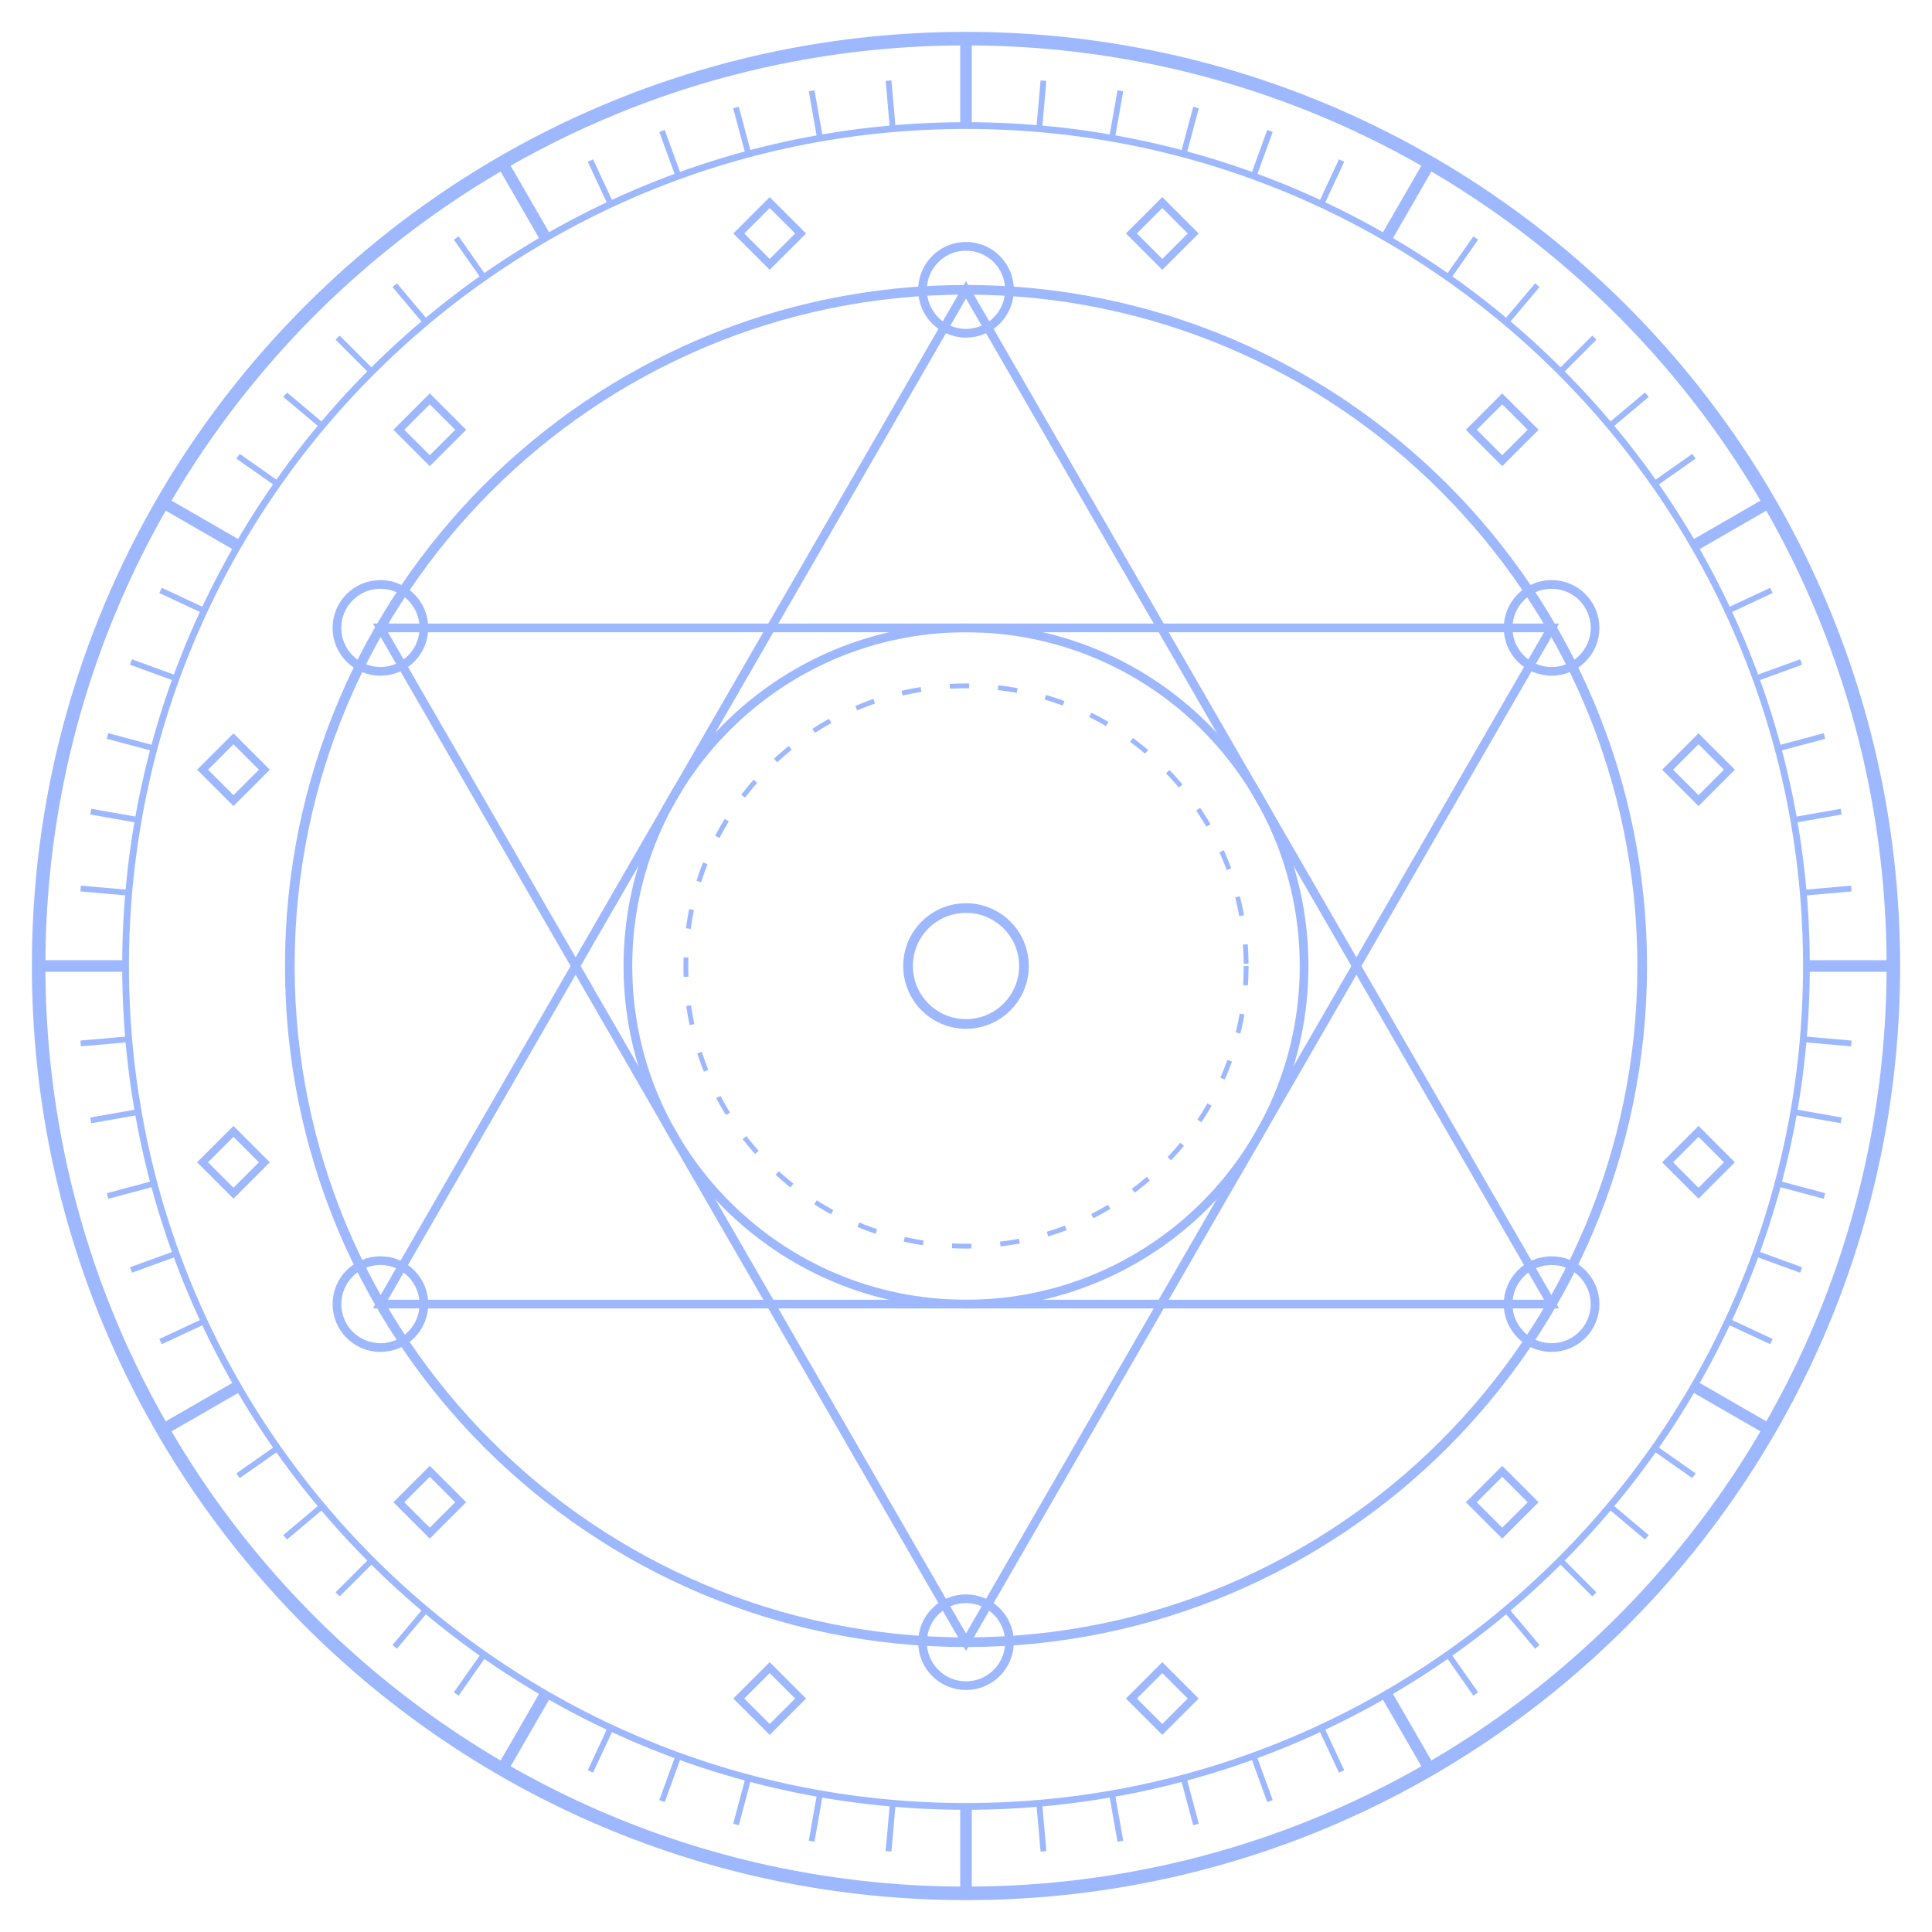
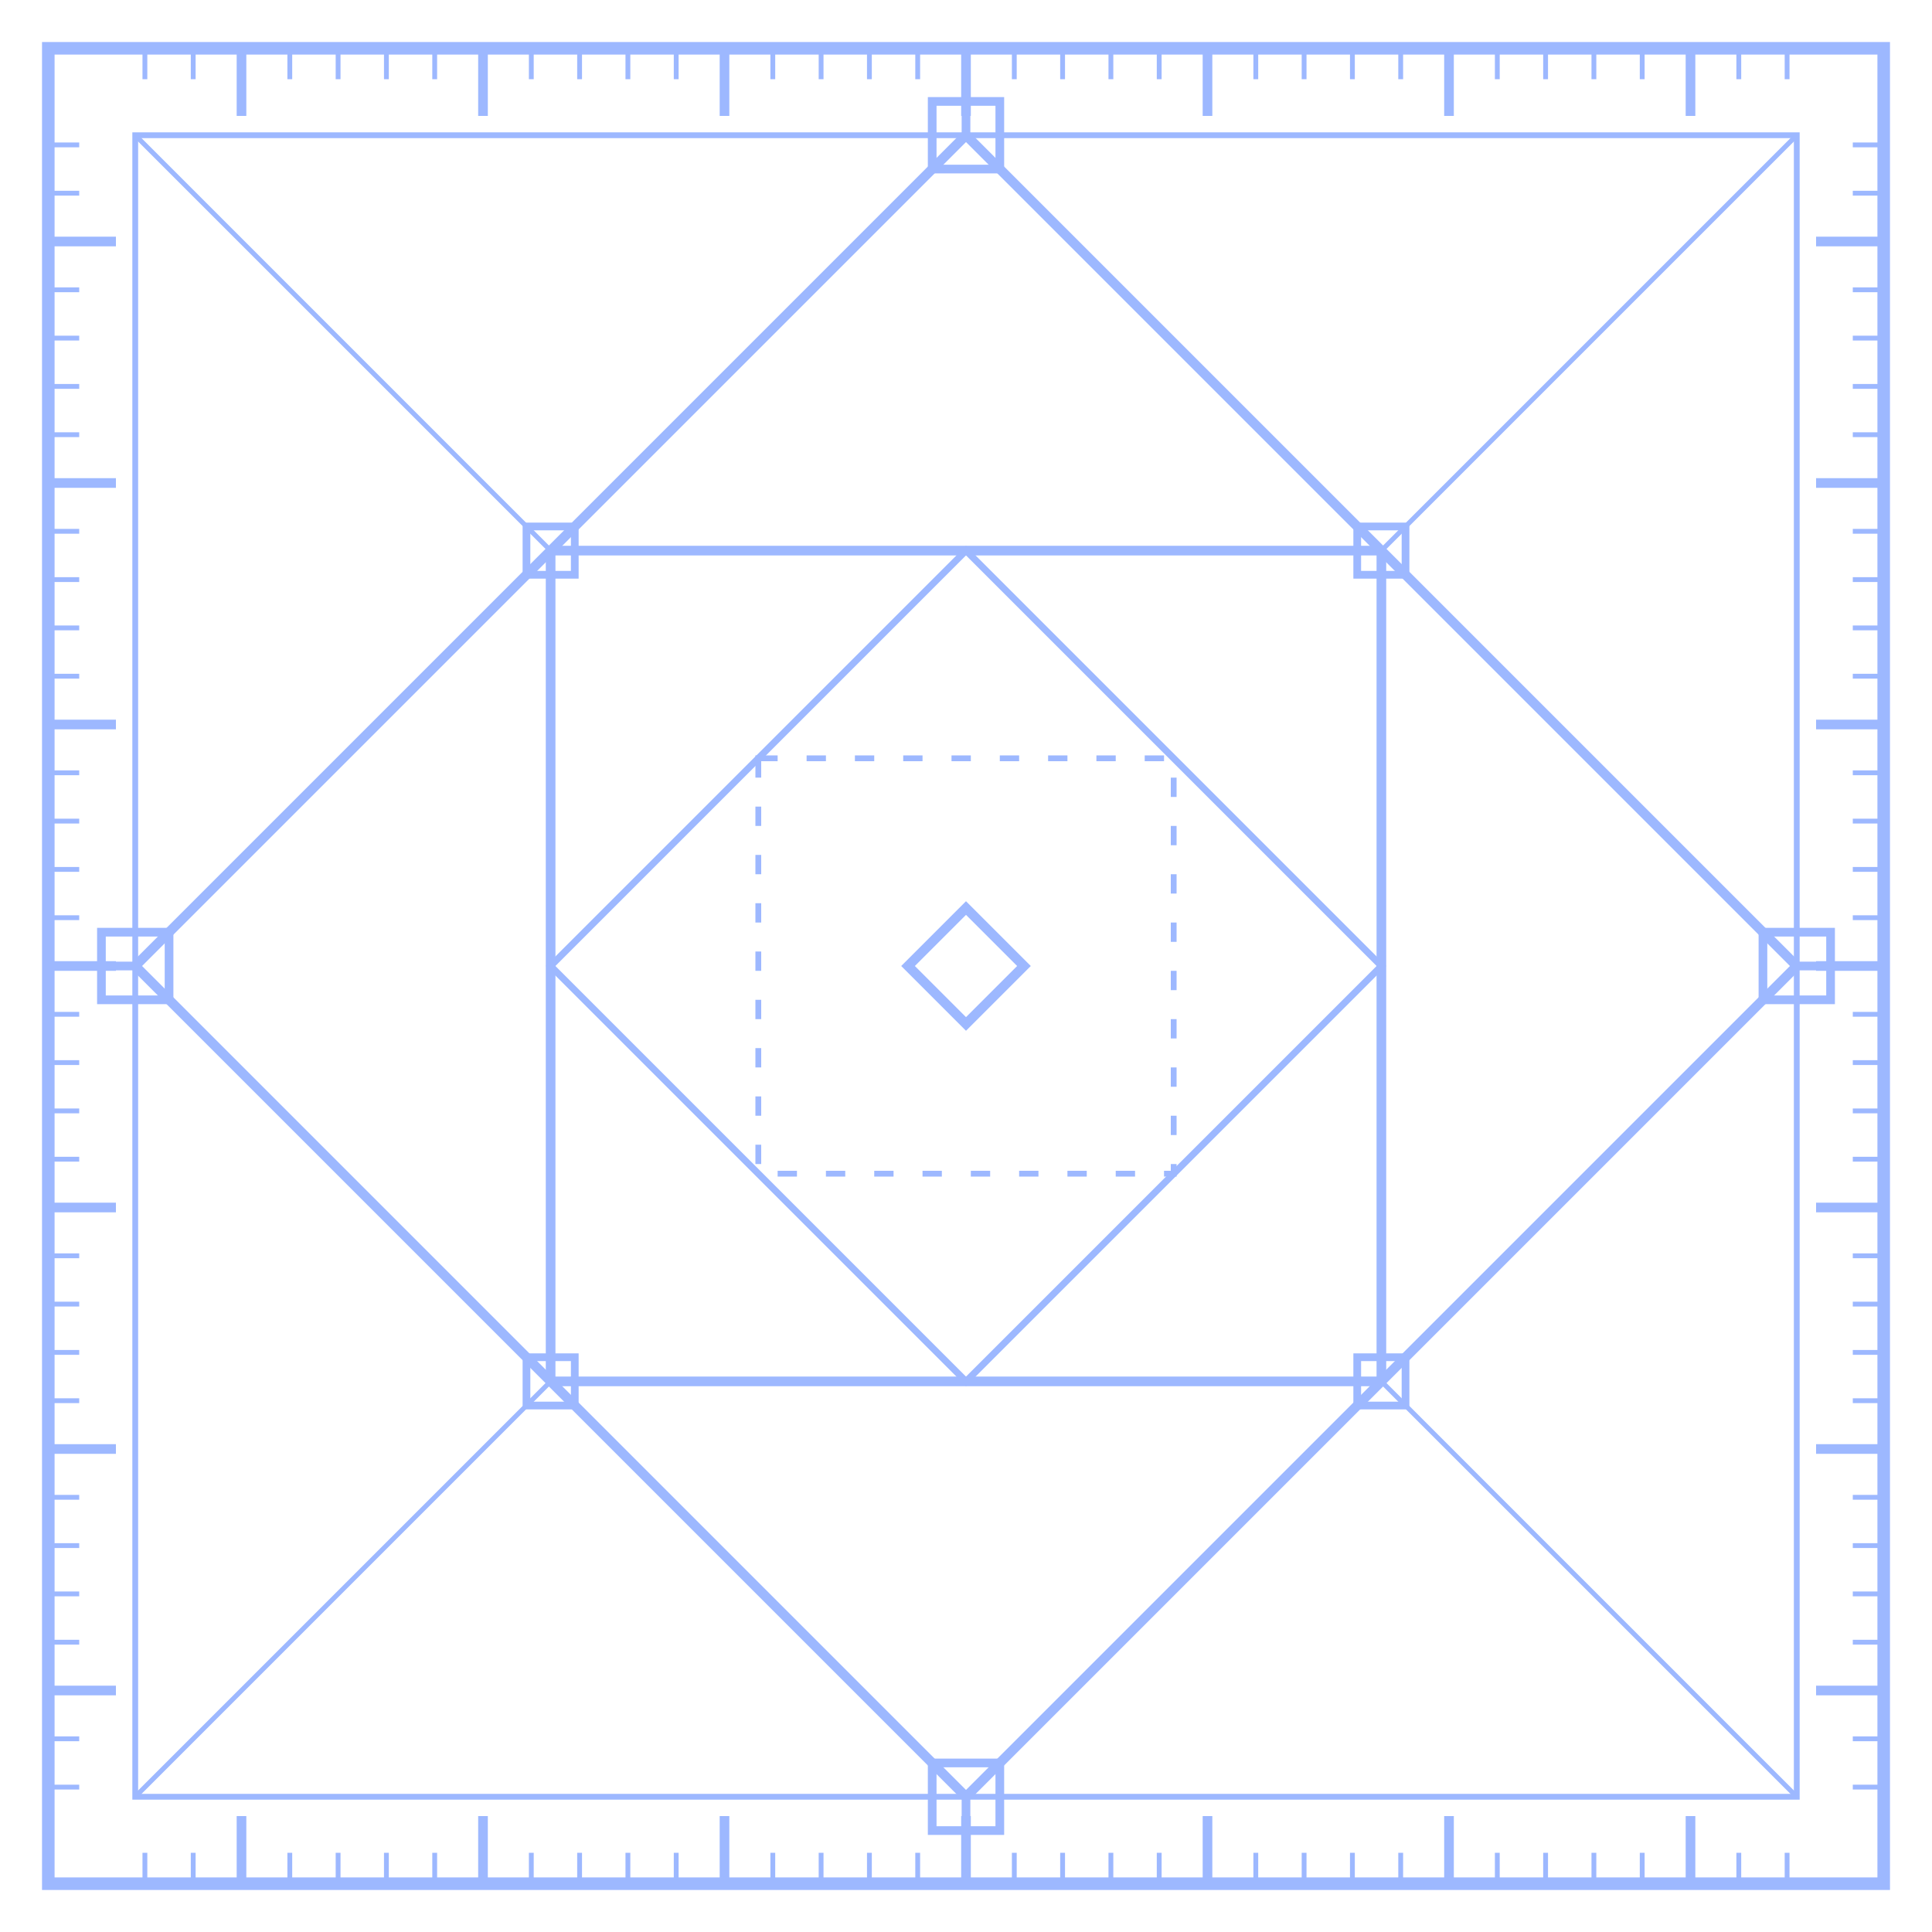
<svg xmlns="http://www.w3.org/2000/svg" viewBox="-100 -100 200 200" fill="none" stroke="#9db8ff">
-   <circle r="96" stroke-width="1.4" />
-   <circle r="87" stroke-width="0.7" />
-   <line x1="87" y1="0" x2="96" y2="0" stroke-width="1.2" />
-   <line x1="86.67" y1="7.58" x2="91.65" y2="8.02" stroke-width="0.6" />
-   <line x1="85.68" y1="15.11" x2="90.6" y2="15.98" stroke-width="0.6" />
-   <line x1="84.04" y1="22.52" x2="88.87" y2="23.81" stroke-width="0.6" />
-   <line x1="81.75" y1="29.76" x2="86.45" y2="31.47" stroke-width="0.6" />
-   <line x1="78.85" y1="36.77" x2="83.38" y2="38.88" stroke-width="0.6" />
-   <line x1="75.34" y1="43.5" x2="83.14" y2="48" stroke-width="1.2" />
-   <line x1="71.27" y1="49.9" x2="75.36" y2="52.77" stroke-width="0.6" />
-   <line x1="66.65" y1="55.92" x2="70.48" y2="59.14" stroke-width="0.6" />
-   <line x1="61.52" y1="61.52" x2="65.05" y2="65.05" stroke-width="0.6" />
-   <line x1="55.92" y1="66.65" x2="59.14" y2="70.48" stroke-width="0.6" />
-   <line x1="49.9" y1="71.27" x2="52.77" y2="75.36" stroke-width="0.6" />
-   <line x1="43.5" y1="75.34" x2="48" y2="83.14" stroke-width="1.2" />
-   <line x1="36.77" y1="78.85" x2="38.88" y2="83.38" stroke-width="0.6" />
-   <line x1="29.76" y1="81.75" x2="31.47" y2="86.45" stroke-width="0.6" />
-   <line x1="22.52" y1="84.04" x2="23.81" y2="88.87" stroke-width="0.6" />
-   <line x1="15.11" y1="85.68" x2="15.98" y2="90.6" stroke-width="0.6" />
-   <line x1="7.58" y1="86.67" x2="8.02" y2="91.65" stroke-width="0.6" />
-   <line x1="0" y1="87" x2="0" y2="96" stroke-width="1.2" />
-   <line x1="-7.58" y1="86.67" x2="-8.02" y2="91.65" stroke-width="0.6" />
-   <line x1="-15.11" y1="85.68" x2="-15.98" y2="90.6" stroke-width="0.6" />
-   <line x1="-22.52" y1="84.04" x2="-23.81" y2="88.87" stroke-width="0.6" />
-   <line x1="-29.76" y1="81.75" x2="-31.47" y2="86.45" stroke-width="0.6" />
-   <line x1="-36.77" y1="78.85" x2="-38.88" y2="83.38" stroke-width="0.6" />
-   <line x1="-43.5" y1="75.34" x2="-48" y2="83.14" stroke-width="1.2" />
-   <line x1="-49.9" y1="71.27" x2="-52.77" y2="75.36" stroke-width="0.6" />
-   <line x1="-55.92" y1="66.65" x2="-59.14" y2="70.48" stroke-width="0.6" />
-   <line x1="-61.52" y1="61.52" x2="-65.05" y2="65.05" stroke-width="0.6" />
-   <line x1="-66.65" y1="55.92" x2="-70.48" y2="59.14" stroke-width="0.6" />
-   <line x1="-71.27" y1="49.9" x2="-75.36" y2="52.77" stroke-width="0.6" />
-   <line x1="-75.34" y1="43.5" x2="-83.14" y2="48" stroke-width="1.2" />
-   <line x1="-78.85" y1="36.77" x2="-83.38" y2="38.88" stroke-width="0.6" />
-   <line x1="-81.75" y1="29.76" x2="-86.45" y2="31.47" stroke-width="0.6" />
-   <line x1="-84.04" y1="22.52" x2="-88.87" y2="23.81" stroke-width="0.6" />
-   <line x1="-85.68" y1="15.11" x2="-90.6" y2="15.98" stroke-width="0.6" />
-   <line x1="-86.67" y1="7.58" x2="-91.65" y2="8.02" stroke-width="0.6" />
-   <line x1="-87" y1="0" x2="-96" y2="0" stroke-width="1.2" />
-   <line x1="-86.67" y1="-7.58" x2="-91.65" y2="-8.02" stroke-width="0.6" />
-   <line x1="-85.68" y1="-15.11" x2="-90.6" y2="-15.98" stroke-width="0.6" />
-   <line x1="-84.04" y1="-22.52" x2="-88.87" y2="-23.81" stroke-width="0.6" />
-   <line x1="-81.75" y1="-29.76" x2="-86.45" y2="-31.47" stroke-width="0.6" />
-   <line x1="-78.85" y1="-36.77" x2="-83.38" y2="-38.88" stroke-width="0.6" />
-   <line x1="-75.34" y1="-43.5" x2="-83.14" y2="-48" stroke-width="1.2" />
-   <line x1="-71.27" y1="-49.9" x2="-75.36" y2="-52.77" stroke-width="0.6" />
-   <line x1="-66.65" y1="-55.92" x2="-70.48" y2="-59.14" stroke-width="0.6" />
-   <line x1="-61.52" y1="-61.52" x2="-65.05" y2="-65.05" stroke-width="0.6" />
-   <line x1="-55.92" y1="-66.65" x2="-59.14" y2="-70.48" stroke-width="0.6" />
-   <line x1="-49.9" y1="-71.27" x2="-52.77" y2="-75.36" stroke-width="0.6" />
-   <line x1="-43.5" y1="-75.34" x2="-48" y2="-83.14" stroke-width="1.2" />
-   <line x1="-36.77" y1="-78.85" x2="-38.88" y2="-83.38" stroke-width="0.6" />
-   <line x1="-29.76" y1="-81.75" x2="-31.47" y2="-86.45" stroke-width="0.6" />
-   <line x1="-22.52" y1="-84.04" x2="-23.81" y2="-88.87" stroke-width="0.6" />
-   <line x1="-15.11" y1="-85.68" x2="-15.98" y2="-90.6" stroke-width="0.6" />
-   <line x1="-7.58" y1="-86.67" x2="-8.02" y2="-91.65" stroke-width="0.6" />
-   <line x1="-0" y1="-87" x2="-0" y2="-96" stroke-width="1.2" />
-   <line x1="7.58" y1="-86.67" x2="8.02" y2="-91.65" stroke-width="0.6" />
-   <line x1="15.11" y1="-85.68" x2="15.98" y2="-90.6" stroke-width="0.6" />
-   <line x1="22.52" y1="-84.04" x2="23.81" y2="-88.87" stroke-width="0.6" />
-   <line x1="29.76" y1="-81.75" x2="31.47" y2="-86.45" stroke-width="0.6" />
-   <line x1="36.77" y1="-78.85" x2="38.88" y2="-83.38" stroke-width="0.6" />
-   <line x1="43.5" y1="-75.34" x2="48" y2="-83.14" stroke-width="1.2" />
-   <line x1="49.9" y1="-71.27" x2="52.77" y2="-75.36" stroke-width="0.6" />
-   <line x1="55.92" y1="-66.65" x2="59.14" y2="-70.48" stroke-width="0.6" />
-   <line x1="61.52" y1="-61.52" x2="65.05" y2="-65.05" stroke-width="0.6" />
-   <line x1="66.65" y1="-55.92" x2="70.48" y2="-59.14" stroke-width="0.6" />
-   <line x1="71.27" y1="-49.9" x2="75.36" y2="-52.77" stroke-width="0.6" />
-   <line x1="75.34" y1="-43.5" x2="83.14" y2="-48" stroke-width="1.2" />
-   <line x1="78.85" y1="-36.77" x2="83.38" y2="-38.88" stroke-width="0.6" />
-   <line x1="81.75" y1="-29.76" x2="86.45" y2="-31.47" stroke-width="0.6" />
-   <line x1="84.04" y1="-22.52" x2="88.87" y2="-23.81" stroke-width="0.6" />
-   <line x1="85.68" y1="-15.11" x2="90.6" y2="-15.98" stroke-width="0.6" />
-   <line x1="86.67" y1="-7.58" x2="91.65" y2="-8.02" stroke-width="0.6" />
-   <circle r="70" stroke-width="1" />
-   <path d="M75.83 17.12L79.03 20.32L75.83 23.52L72.63 20.32Z" stroke-width="0.8" />
-   <path d="M55.51 52.31L58.71 55.51L55.51 58.71L52.31 55.51Z" stroke-width="0.8" />
-   <path d="M20.32 72.63L23.52 75.83L20.32 79.03L17.12 75.83Z" stroke-width="0.8" />
-   <path d="M-20.32 72.63L-17.12 75.83L-20.32 79.03L-23.52 75.83Z" stroke-width="0.8" />
-   <path d="M-55.51 52.31L-52.31 55.51L-55.51 58.71L-58.71 55.51Z" stroke-width="0.8" />
-   <path d="M-75.83 17.12L-72.63 20.32L-75.83 23.52L-79.03 20.32Z" stroke-width="0.8" />
-   <path d="M-75.83 -23.52L-72.63 -20.32L-75.83 -17.12L-79.03 -20.32Z" stroke-width="0.8" />
-   <path d="M-55.51 -58.71L-52.31 -55.51L-55.51 -52.31L-58.71 -55.51Z" stroke-width="0.8" />
-   <path d="M-20.32 -79.03L-17.12 -75.83L-20.32 -72.63L-23.52 -75.83Z" stroke-width="0.8" />
-   <path d="M20.32 -79.03L23.52 -75.83L20.32 -72.63L17.12 -75.83Z" stroke-width="0.8" />
-   <path d="M55.51 -58.71L58.71 -55.51L55.51 -52.31L52.31 -55.51Z" stroke-width="0.8" />
-   <path d="M75.83 -23.52L79.03 -20.32L75.83 -17.12L72.63 -20.32Z" stroke-width="0.8" />
-   <path d="M0 -70L60.62 35L-60.62 35Z" stroke-width="0.9" />
-   <path d="M0 70L-60.62 -35L60.62 -35Z" stroke-width="0.9" />
-   <circle cx="0" cy="-70" r="4.5" stroke-width="0.9" />
-   <circle cx="60.62" cy="-35" r="4.5" stroke-width="0.9" />
-   <circle cx="60.62" cy="35" r="4.5" stroke-width="0.9" />
-   <circle cx="0" cy="70" r="4.5" stroke-width="0.9" />
-   <circle cx="-60.62" cy="35" r="4.5" stroke-width="0.9" />
-   <circle cx="-60.62" cy="-35" r="4.5" stroke-width="0.9" />
-   <circle r="35" stroke-width="0.9" />
-   <circle r="29" stroke-width="0.5" stroke-dasharray="2 3" />
-   <circle r="6" stroke-width="1" />
+   <rect x="-95" y="-95" width="190" height="190" stroke-width="1.3" />
+   <rect x="-86" y="-86" width="172" height="172" stroke-width="0.6" />
+   <line x1="-85" y1="-95" x2="-85" y2="-91.8" stroke-width="0.5" />
+   <line x1="-85" y1="95" x2="-85" y2="91.8" stroke-width="0.5" />
+   <line x1="-95" y1="-85" x2="-91.8" y2="-85" stroke-width="0.5" />
+   <line x1="95" y1="-85" x2="91.8" y2="-85" stroke-width="0.5" />
+   <line x1="-80" y1="-95" x2="-80" y2="-91.8" stroke-width="0.5" />
+   <line x1="-80" y1="95" x2="-80" y2="91.8" stroke-width="0.5" />
+   <line x1="-95" y1="-80" x2="-91.8" y2="-80" stroke-width="0.5" />
+   <line x1="95" y1="-80" x2="91.8" y2="-80" stroke-width="0.5" />
+   <line x1="-75" y1="-95" x2="-75" y2="-88" stroke-width="1" />
+   <line x1="-75" y1="95" x2="-75" y2="88" stroke-width="1" />
+   <line x1="-95" y1="-75" x2="-88" y2="-75" stroke-width="1" />
+   <line x1="95" y1="-75" x2="88" y2="-75" stroke-width="1" />
+   <line x1="-70" y1="-95" x2="-70" y2="-91.8" stroke-width="0.5" />
+   <line x1="-70" y1="95" x2="-70" y2="91.8" stroke-width="0.5" />
+   <line x1="-95" y1="-70" x2="-91.8" y2="-70" stroke-width="0.5" />
+   <line x1="95" y1="-70" x2="91.8" y2="-70" stroke-width="0.5" />
+   <line x1="-65" y1="-95" x2="-65" y2="-91.8" stroke-width="0.5" />
+   <line x1="-65" y1="95" x2="-65" y2="91.8" stroke-width="0.5" />
+   <line x1="-95" y1="-65" x2="-91.8" y2="-65" stroke-width="0.5" />
+   <line x1="95" y1="-65" x2="91.8" y2="-65" stroke-width="0.5" />
+   <line x1="-60" y1="-95" x2="-60" y2="-91.8" stroke-width="0.5" />
+   <line x1="-60" y1="95" x2="-60" y2="91.8" stroke-width="0.5" />
+   <line x1="-95" y1="-60" x2="-91.8" y2="-60" stroke-width="0.5" />
+   <line x1="95" y1="-60" x2="91.8" y2="-60" stroke-width="0.5" />
+   <line x1="-55" y1="-95" x2="-55" y2="-91.8" stroke-width="0.5" />
+   <line x1="-55" y1="95" x2="-55" y2="91.8" stroke-width="0.5" />
+   <line x1="-95" y1="-55" x2="-91.8" y2="-55" stroke-width="0.5" />
+   <line x1="95" y1="-55" x2="91.8" y2="-55" stroke-width="0.5" />
+   <line x1="-50" y1="-95" x2="-50" y2="-88" stroke-width="1" />
+   <line x1="-50" y1="95" x2="-50" y2="88" stroke-width="1" />
+   <line x1="-95" y1="-50" x2="-88" y2="-50" stroke-width="1" />
+   <line x1="95" y1="-50" x2="88" y2="-50" stroke-width="1" />
+   <line x1="-45" y1="-95" x2="-45" y2="-91.8" stroke-width="0.5" />
+   <line x1="-45" y1="95" x2="-45" y2="91.8" stroke-width="0.5" />
+   <line x1="-95" y1="-45" x2="-91.8" y2="-45" stroke-width="0.5" />
+   <line x1="95" y1="-45" x2="91.8" y2="-45" stroke-width="0.5" />
+   <line x1="-40" y1="-95" x2="-40" y2="-91.8" stroke-width="0.5" />
+   <line x1="-40" y1="95" x2="-40" y2="91.8" stroke-width="0.5" />
+   <line x1="-95" y1="-40" x2="-91.8" y2="-40" stroke-width="0.5" />
+   <line x1="95" y1="-40" x2="91.8" y2="-40" stroke-width="0.5" />
+   <line x1="-35" y1="-95" x2="-35" y2="-91.8" stroke-width="0.5" />
+   <line x1="-35" y1="95" x2="-35" y2="91.8" stroke-width="0.5" />
+   <line x1="-95" y1="-35" x2="-91.8" y2="-35" stroke-width="0.5" />
+   <line x1="95" y1="-35" x2="91.8" y2="-35" stroke-width="0.5" />
+   <line x1="-30" y1="-95" x2="-30" y2="-91.8" stroke-width="0.5" />
+   <line x1="-30" y1="95" x2="-30" y2="91.8" stroke-width="0.5" />
+   <line x1="-95" y1="-30" x2="-91.8" y2="-30" stroke-width="0.5" />
+   <line x1="95" y1="-30" x2="91.8" y2="-30" stroke-width="0.5" />
+   <line x1="-25" y1="-95" x2="-25" y2="-88" stroke-width="1" />
+   <line x1="-25" y1="95" x2="-25" y2="88" stroke-width="1" />
+   <line x1="-95" y1="-25" x2="-88" y2="-25" stroke-width="1" />
+   <line x1="95" y1="-25" x2="88" y2="-25" stroke-width="1" />
+   <line x1="-20" y1="-95" x2="-20" y2="-91.8" stroke-width="0.5" />
+   <line x1="-20" y1="95" x2="-20" y2="91.8" stroke-width="0.5" />
+   <line x1="-95" y1="-20" x2="-91.8" y2="-20" stroke-width="0.5" />
+   <line x1="95" y1="-20" x2="91.8" y2="-20" stroke-width="0.5" />
+   <line x1="-15" y1="-95" x2="-15" y2="-91.8" stroke-width="0.5" />
+   <line x1="-15" y1="95" x2="-15" y2="91.8" stroke-width="0.5" />
+   <line x1="-95" y1="-15" x2="-91.8" y2="-15" stroke-width="0.5" />
+   <line x1="95" y1="-15" x2="91.8" y2="-15" stroke-width="0.5" />
+   <line x1="-10" y1="-95" x2="-10" y2="-91.8" stroke-width="0.5" />
+   <line x1="-10" y1="95" x2="-10" y2="91.8" stroke-width="0.5" />
+   <line x1="-95" y1="-10" x2="-91.8" y2="-10" stroke-width="0.5" />
+   <line x1="95" y1="-10" x2="91.8" y2="-10" stroke-width="0.5" />
+   <line x1="-5" y1="-95" x2="-5" y2="-91.8" stroke-width="0.5" />
+   <line x1="-5" y1="95" x2="-5" y2="91.8" stroke-width="0.5" />
+   <line x1="-95" y1="-5" x2="-91.8" y2="-5" stroke-width="0.5" />
+   <line x1="95" y1="-5" x2="91.8" y2="-5" stroke-width="0.5" />
+   <line x1="0" y1="-95" x2="0" y2="-88" stroke-width="1" />
+   <line x1="0" y1="95" x2="0" y2="88" stroke-width="1" />
+   <line x1="-95" y1="0" x2="-88" y2="0" stroke-width="1" />
+   <line x1="95" y1="0" x2="88" y2="0" stroke-width="1" />
+   <line x1="5" y1="-95" x2="5" y2="-91.8" stroke-width="0.5" />
+   <line x1="5" y1="95" x2="5" y2="91.8" stroke-width="0.5" />
+   <line x1="-95" y1="5" x2="-91.8" y2="5" stroke-width="0.5" />
+   <line x1="95" y1="5" x2="91.8" y2="5" stroke-width="0.5" />
+   <line x1="10" y1="-95" x2="10" y2="-91.8" stroke-width="0.5" />
+   <line x1="10" y1="95" x2="10" y2="91.8" stroke-width="0.5" />
+   <line x1="-95" y1="10" x2="-91.8" y2="10" stroke-width="0.5" />
+   <line x1="95" y1="10" x2="91.8" y2="10" stroke-width="0.5" />
+   <line x1="15" y1="-95" x2="15" y2="-91.8" stroke-width="0.5" />
+   <line x1="15" y1="95" x2="15" y2="91.8" stroke-width="0.5" />
+   <line x1="-95" y1="15" x2="-91.8" y2="15" stroke-width="0.5" />
+   <line x1="95" y1="15" x2="91.8" y2="15" stroke-width="0.5" />
+   <line x1="20" y1="-95" x2="20" y2="-91.8" stroke-width="0.5" />
+   <line x1="20" y1="95" x2="20" y2="91.8" stroke-width="0.5" />
+   <line x1="-95" y1="20" x2="-91.8" y2="20" stroke-width="0.5" />
+   <line x1="95" y1="20" x2="91.8" y2="20" stroke-width="0.5" />
+   <line x1="25" y1="-95" x2="25" y2="-88" stroke-width="1" />
+   <line x1="25" y1="95" x2="25" y2="88" stroke-width="1" />
+   <line x1="-95" y1="25" x2="-88" y2="25" stroke-width="1" />
+   <line x1="95" y1="25" x2="88" y2="25" stroke-width="1" />
+   <line x1="30" y1="-95" x2="30" y2="-91.8" stroke-width="0.5" />
+   <line x1="30" y1="95" x2="30" y2="91.8" stroke-width="0.5" />
+   <line x1="-95" y1="30" x2="-91.8" y2="30" stroke-width="0.5" />
+   <line x1="95" y1="30" x2="91.8" y2="30" stroke-width="0.5" />
+   <line x1="35" y1="-95" x2="35" y2="-91.8" stroke-width="0.5" />
+   <line x1="35" y1="95" x2="35" y2="91.8" stroke-width="0.5" />
+   <line x1="-95" y1="35" x2="-91.8" y2="35" stroke-width="0.5" />
+   <line x1="95" y1="35" x2="91.8" y2="35" stroke-width="0.5" />
+   <line x1="40" y1="-95" x2="40" y2="-91.8" stroke-width="0.5" />
+   <line x1="40" y1="95" x2="40" y2="91.8" stroke-width="0.5" />
+   <line x1="-95" y1="40" x2="-91.8" y2="40" stroke-width="0.5" />
+   <line x1="95" y1="40" x2="91.8" y2="40" stroke-width="0.5" />
+   <line x1="45" y1="-95" x2="45" y2="-91.8" stroke-width="0.5" />
+   <line x1="45" y1="95" x2="45" y2="91.8" stroke-width="0.5" />
+   <line x1="-95" y1="45" x2="-91.8" y2="45" stroke-width="0.5" />
+   <line x1="95" y1="45" x2="91.8" y2="45" stroke-width="0.5" />
+   <line x1="50" y1="-95" x2="50" y2="-88" stroke-width="1" />
+   <line x1="50" y1="95" x2="50" y2="88" stroke-width="1" />
+   <line x1="-95" y1="50" x2="-88" y2="50" stroke-width="1" />
+   <line x1="95" y1="50" x2="88" y2="50" stroke-width="1" />
+   <line x1="55" y1="-95" x2="55" y2="-91.8" stroke-width="0.5" />
+   <line x1="55" y1="95" x2="55" y2="91.8" stroke-width="0.5" />
+   <line x1="-95" y1="55" x2="-91.8" y2="55" stroke-width="0.5" />
+   <line x1="95" y1="55" x2="91.8" y2="55" stroke-width="0.5" />
+   <line x1="60" y1="-95" x2="60" y2="-91.8" stroke-width="0.5" />
+   <line x1="60" y1="95" x2="60" y2="91.8" stroke-width="0.5" />
+   <line x1="-95" y1="60" x2="-91.8" y2="60" stroke-width="0.5" />
+   <line x1="95" y1="60" x2="91.8" y2="60" stroke-width="0.5" />
+   <line x1="65" y1="-95" x2="65" y2="-91.8" stroke-width="0.5" />
+   <line x1="65" y1="95" x2="65" y2="91.8" stroke-width="0.5" />
+   <line x1="-95" y1="65" x2="-91.8" y2="65" stroke-width="0.5" />
+   <line x1="95" y1="65" x2="91.8" y2="65" stroke-width="0.5" />
+   <line x1="70" y1="-95" x2="70" y2="-91.8" stroke-width="0.5" />
+   <line x1="70" y1="95" x2="70" y2="91.8" stroke-width="0.5" />
+   <line x1="-95" y1="70" x2="-91.8" y2="70" stroke-width="0.5" />
+   <line x1="95" y1="70" x2="91.8" y2="70" stroke-width="0.5" />
+   <line x1="75" y1="-95" x2="75" y2="-88" stroke-width="1" />
+   <line x1="75" y1="95" x2="75" y2="88" stroke-width="1" />
+   <line x1="-95" y1="75" x2="-88" y2="75" stroke-width="1" />
+   <line x1="95" y1="75" x2="88" y2="75" stroke-width="1" />
+   <line x1="80" y1="-95" x2="80" y2="-91.8" stroke-width="0.5" />
+   <line x1="80" y1="95" x2="80" y2="91.8" stroke-width="0.5" />
+   <line x1="-95" y1="80" x2="-91.8" y2="80" stroke-width="0.5" />
+   <line x1="95" y1="80" x2="91.8" y2="80" stroke-width="0.5" />
+   <line x1="85" y1="-95" x2="85" y2="-91.8" stroke-width="0.5" />
+   <line x1="85" y1="95" x2="85" y2="91.8" stroke-width="0.5" />
+   <line x1="-95" y1="85" x2="-91.8" y2="85" stroke-width="0.5" />
+   <line x1="95" y1="85" x2="91.8" y2="85" stroke-width="0.5" />
+   <path d="M0 -86L86 0L0 86L-86 0Z" stroke-width="1" />
+   <rect x="-43" y="-43" width="86" height="86" stroke-width="1" />
+   <path d="M0 -43L43 0L0 43L-43 0Z" stroke-width="0.7" />
+   <rect x="-21.5" y="-21.5" width="43" height="43" stroke-width="0.6" stroke-dasharray="2 3" />
+   <line x1="-86" y1="-86" x2="-43" y2="-43" stroke-width="0.5" />
+   <line x1="-86" y1="86" x2="-43" y2="43" stroke-width="0.5" />
+   <line x1="86" y1="-86" x2="43" y2="-43" stroke-width="0.5" />
+   <line x1="86" y1="86" x2="43" y2="43" stroke-width="0.5" />
+   <line x1="0" y1="-86" x2="0" y2="-95" stroke-width="0.9" />
+   <rect x="-3.5" y="-89.5" width="7" height="7" stroke-width="0.9" />
+   <line x1="86" y1="0" x2="95" y2="0" stroke-width="0.9" />
+   <rect x="82.5" y="-3.5" width="7" height="7" stroke-width="0.9" />
+   <line x1="0" y1="86" x2="0" y2="95" stroke-width="0.9" />
+   <rect x="-3.5" y="82.5" width="7" height="7" stroke-width="0.9" />
+   <line x1="-86" y1="0" x2="-95" y2="0" stroke-width="0.9" />
+   <rect x="-89.5" y="-3.5" width="7" height="7" stroke-width="0.9" />
+   <rect x="-45.5" y="-45.5" width="5" height="5" stroke-width="0.8" />
+   <rect x="-45.5" y="40.5" width="5" height="5" stroke-width="0.8" />
+   <rect x="40.5" y="-45.5" width="5" height="5" stroke-width="0.8" />
+   <rect x="40.5" y="40.5" width="5" height="5" stroke-width="0.8" />
+   <path d="M0 -6L6 0L0 6L-6 0Z" stroke-width="1" />
</svg>
